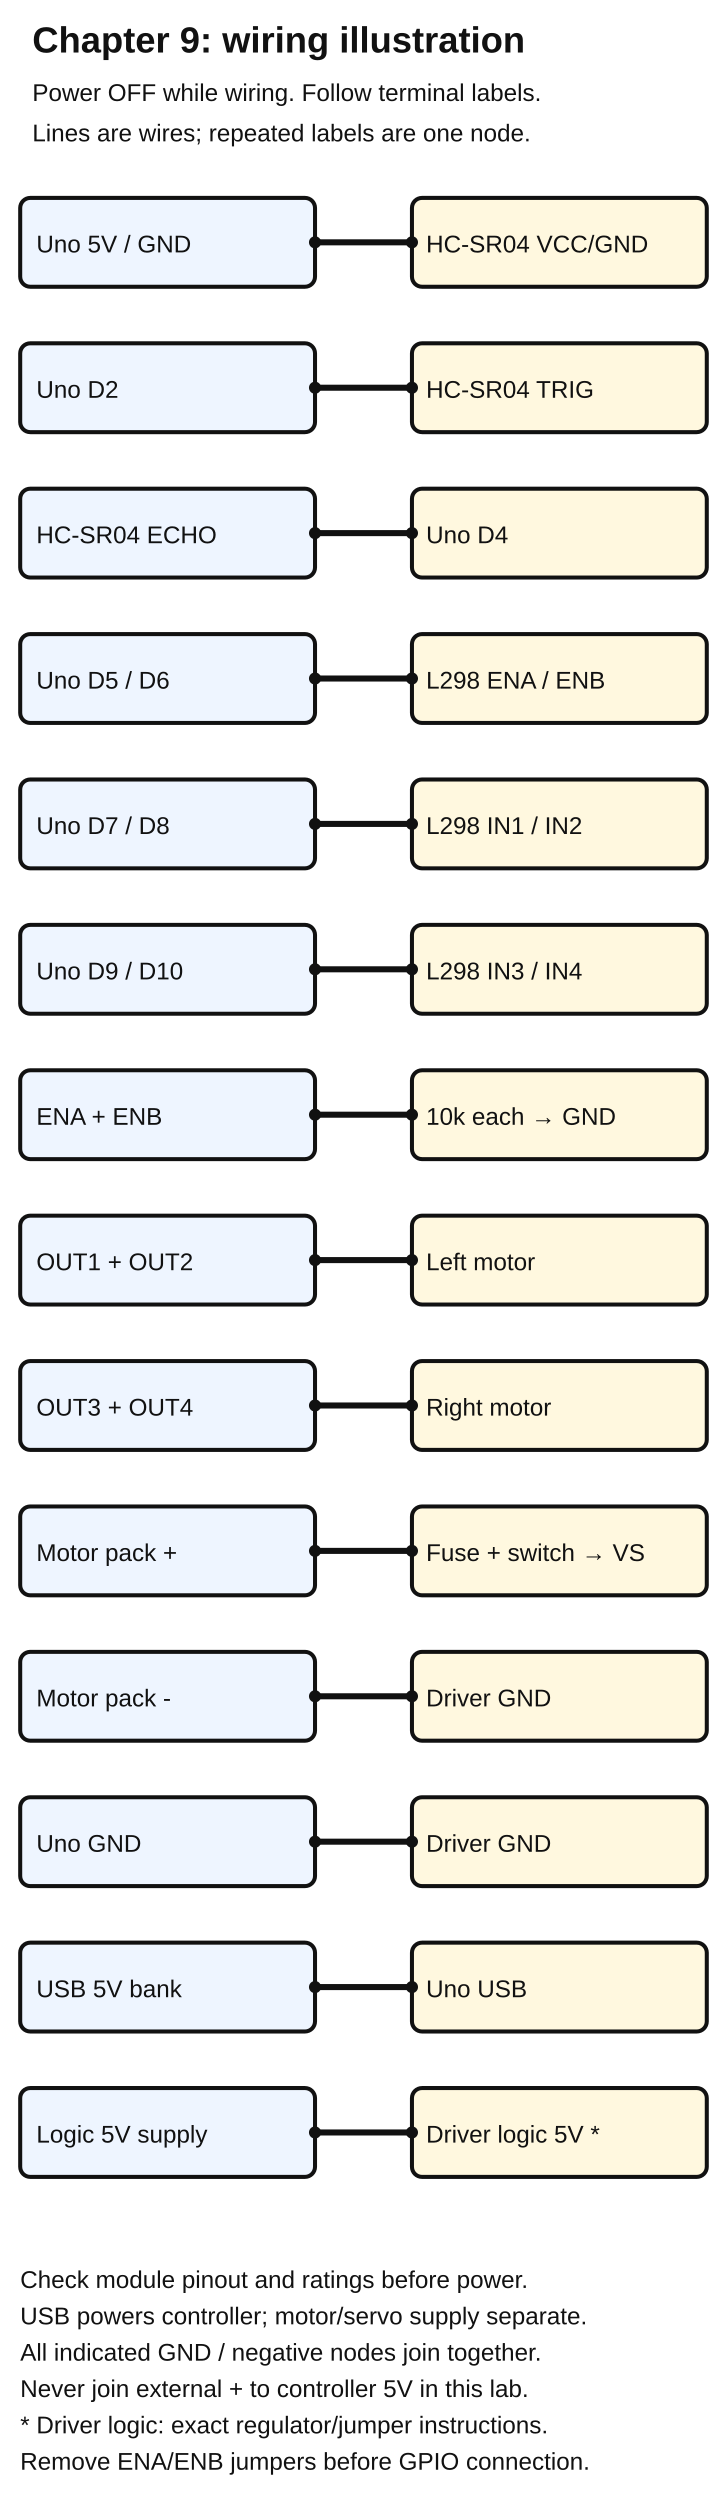
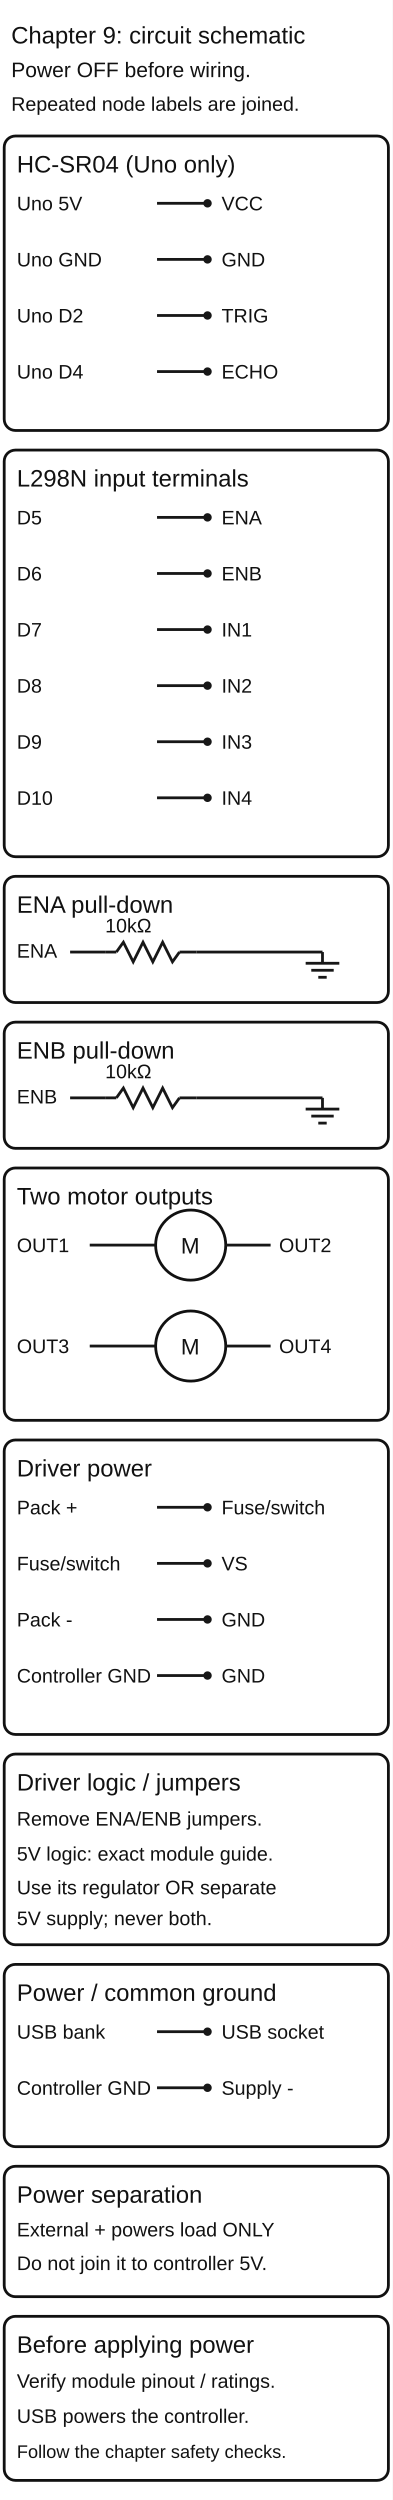
- <svg xmlns="http://www.w3.org/2000/svg" viewBox="0 0 360 1238" width="360" height="1238">
-   <rect width="360" height="1238" fill="white" />
-   <style>text{font-family:Arial,sans-serif;font-size:12px;fill:#111}.head{font-size:18px;font-weight:bold}</style>
-   <text x="16" y="26" class="head">Chapter 9: wiring illustration</text>
-   <text x="16" y="50">Power OFF while wiring. Follow terminal labels.</text>
-   <text x="16" y="70">Lines are wires; repeated labels are one node.</text>
-   <rect x="10" y="98" width="146" height="44" rx="5" fill="#eef5ff" stroke="#111" stroke-width="2" />
-   <rect x="204" y="98" width="146" height="44" rx="5" fill="#fff8df" stroke="#111" stroke-width="2" />
-   <path d="M156 120 H204" stroke="#111" stroke-width="3" />
-   <circle cx="156" cy="120" r="3" fill="#111" />
-   <circle cx="204" cy="120" r="3" fill="#111" />
-   <text x="18" y="125">Uno 5V / GND</text>
-   <text x="211" y="125">HC-SR04 VCC/GND</text>
-   <rect x="10" y="170" width="146" height="44" rx="5" fill="#eef5ff" stroke="#111" stroke-width="2" />
-   <rect x="204" y="170" width="146" height="44" rx="5" fill="#fff8df" stroke="#111" stroke-width="2" />
-   <path d="M156 192 H204" stroke="#111" stroke-width="3" />
-   <circle cx="156" cy="192" r="3" fill="#111" />
-   <circle cx="204" cy="192" r="3" fill="#111" />
-   <text x="18" y="197">Uno D2</text>
-   <text x="211" y="197">HC-SR04 TRIG</text>
-   <rect x="10" y="242" width="146" height="44" rx="5" fill="#eef5ff" stroke="#111" stroke-width="2" />
-   <rect x="204" y="242" width="146" height="44" rx="5" fill="#fff8df" stroke="#111" stroke-width="2" />
-   <path d="M156 264 H204" stroke="#111" stroke-width="3" />
-   <circle cx="156" cy="264" r="3" fill="#111" />
-   <circle cx="204" cy="264" r="3" fill="#111" />
-   <text x="18" y="269">HC-SR04 ECHO</text>
-   <text x="211" y="269">Uno D4</text>
-   <rect x="10" y="314" width="146" height="44" rx="5" fill="#eef5ff" stroke="#111" stroke-width="2" />
-   <rect x="204" y="314" width="146" height="44" rx="5" fill="#fff8df" stroke="#111" stroke-width="2" />
-   <path d="M156 336 H204" stroke="#111" stroke-width="3" />
-   <circle cx="156" cy="336" r="3" fill="#111" />
-   <circle cx="204" cy="336" r="3" fill="#111" />
-   <text x="18" y="341">Uno D5 / D6</text>
-   <text x="211" y="341">L298 ENA / ENB</text>
-   <rect x="10" y="386" width="146" height="44" rx="5" fill="#eef5ff" stroke="#111" stroke-width="2" />
-   <rect x="204" y="386" width="146" height="44" rx="5" fill="#fff8df" stroke="#111" stroke-width="2" />
-   <path d="M156 408 H204" stroke="#111" stroke-width="3" />
-   <circle cx="156" cy="408" r="3" fill="#111" />
-   <circle cx="204" cy="408" r="3" fill="#111" />
-   <text x="18" y="413">Uno D7 / D8</text>
-   <text x="211" y="413">L298 IN1 / IN2</text>
-   <rect x="10" y="458" width="146" height="44" rx="5" fill="#eef5ff" stroke="#111" stroke-width="2" />
-   <rect x="204" y="458" width="146" height="44" rx="5" fill="#fff8df" stroke="#111" stroke-width="2" />
-   <path d="M156 480 H204" stroke="#111" stroke-width="3" />
-   <circle cx="156" cy="480" r="3" fill="#111" />
-   <circle cx="204" cy="480" r="3" fill="#111" />
-   <text x="18" y="485">Uno D9 / D10</text>
-   <text x="211" y="485">L298 IN3 / IN4</text>
-   <rect x="10" y="530" width="146" height="44" rx="5" fill="#eef5ff" stroke="#111" stroke-width="2" />
-   <rect x="204" y="530" width="146" height="44" rx="5" fill="#fff8df" stroke="#111" stroke-width="2" />
-   <path d="M156 552 H204" stroke="#111" stroke-width="3" />
-   <circle cx="156" cy="552" r="3" fill="#111" />
-   <circle cx="204" cy="552" r="3" fill="#111" />
-   <text x="18" y="557">ENA + ENB</text>
-   <text x="211" y="557">10k each → GND</text>
-   <rect x="10" y="602" width="146" height="44" rx="5" fill="#eef5ff" stroke="#111" stroke-width="2" />
-   <rect x="204" y="602" width="146" height="44" rx="5" fill="#fff8df" stroke="#111" stroke-width="2" />
-   <path d="M156 624 H204" stroke="#111" stroke-width="3" />
-   <circle cx="156" cy="624" r="3" fill="#111" />
-   <circle cx="204" cy="624" r="3" fill="#111" />
-   <text x="18" y="629">OUT1 + OUT2</text>
-   <text x="211" y="629">Left motor</text>
-   <rect x="10" y="674" width="146" height="44" rx="5" fill="#eef5ff" stroke="#111" stroke-width="2" />
-   <rect x="204" y="674" width="146" height="44" rx="5" fill="#fff8df" stroke="#111" stroke-width="2" />
-   <path d="M156 696 H204" stroke="#111" stroke-width="3" />
-   <circle cx="156" cy="696" r="3" fill="#111" />
-   <circle cx="204" cy="696" r="3" fill="#111" />
-   <text x="18" y="701">OUT3 + OUT4</text>
-   <text x="211" y="701">Right motor</text>
-   <rect x="10" y="746" width="146" height="44" rx="5" fill="#eef5ff" stroke="#111" stroke-width="2" />
-   <rect x="204" y="746" width="146" height="44" rx="5" fill="#fff8df" stroke="#111" stroke-width="2" />
-   <path d="M156 768 H204" stroke="#111" stroke-width="3" />
-   <circle cx="156" cy="768" r="3" fill="#111" />
-   <circle cx="204" cy="768" r="3" fill="#111" />
-   <text x="18" y="773">Motor pack +</text>
-   <text x="211" y="773">Fuse + switch → VS</text>
-   <rect x="10" y="818" width="146" height="44" rx="5" fill="#eef5ff" stroke="#111" stroke-width="2" />
-   <rect x="204" y="818" width="146" height="44" rx="5" fill="#fff8df" stroke="#111" stroke-width="2" />
-   <path d="M156 840 H204" stroke="#111" stroke-width="3" />
-   <circle cx="156" cy="840" r="3" fill="#111" />
-   <circle cx="204" cy="840" r="3" fill="#111" />
-   <text x="18" y="845">Motor pack -</text>
-   <text x="211" y="845">Driver GND</text>
-   <rect x="10" y="890" width="146" height="44" rx="5" fill="#eef5ff" stroke="#111" stroke-width="2" />
-   <rect x="204" y="890" width="146" height="44" rx="5" fill="#fff8df" stroke="#111" stroke-width="2" />
-   <path d="M156 912 H204" stroke="#111" stroke-width="3" />
-   <circle cx="156" cy="912" r="3" fill="#111" />
-   <circle cx="204" cy="912" r="3" fill="#111" />
-   <text x="18" y="917">Uno GND</text>
-   <text x="211" y="917">Driver GND</text>
-   <rect x="10" y="962" width="146" height="44" rx="5" fill="#eef5ff" stroke="#111" stroke-width="2" />
-   <rect x="204" y="962" width="146" height="44" rx="5" fill="#fff8df" stroke="#111" stroke-width="2" />
-   <path d="M156 984 H204" stroke="#111" stroke-width="3" />
-   <circle cx="156" cy="984" r="3" fill="#111" />
-   <circle cx="204" cy="984" r="3" fill="#111" />
-   <text x="18" y="989">USB 5V bank</text>
-   <text x="211" y="989">Uno USB</text>
-   <rect x="10" y="1034" width="146" height="44" rx="5" fill="#eef5ff" stroke="#111" stroke-width="2" />
-   <rect x="204" y="1034" width="146" height="44" rx="5" fill="#fff8df" stroke="#111" stroke-width="2" />
-   <path d="M156 1056 H204" stroke="#111" stroke-width="3" />
-   <circle cx="156" cy="1056" r="3" fill="#111" />
-   <circle cx="204" cy="1056" r="3" fill="#111" />
-   <text x="18" y="1061">Logic 5V supply</text>
-   <text x="211" y="1061">Driver logic 5V *</text>
-   <text x="10" y="1133">Check module pinout and ratings before power.</text>
-   <text x="10" y="1151">USB powers controller; motor/servo supply separate.</text>
-   <text x="10" y="1169">All indicated GND / negative nodes join together.</text>
-   <text x="10" y="1187">Never join external + to controller 5V in this lab.</text>
-   <text x="10" y="1205">* Driver logic: exact regulator/jumper instructions.</text>
-   <text x="10" y="1223">Remove ENA/ENB jumpers before GPIO connection.</text>
+ <svg xmlns="http://www.w3.org/2000/svg" viewBox="0 0 280 1783" width="280" height="1783">
+   <rect width="280" height="1783" fill="white" />
+   <g font-family="Arial,sans-serif" fill="#111">
+     <text x="8" y="31" font-size="17">Chapter 9: circuit schematic</text>
+     <text x="8" y="55" font-size="15">Power OFF before wiring.</text>
+     <text x="8" y="79" font-size="14">Repeated node labels are joined.</text>
+     <rect x="3" y="97" width="274" height="210" rx="8" fill="white" stroke="#111" stroke-width="2" />
+     <text x="12" y="123" font-size="17">HC-SR04 (Uno only)</text>
+     <text x="12" y="150" font-size="14">Uno 5V</text>
+     <path d="M112,145 L148,145" fill="none" stroke="#171717" stroke-width="2" />
+     <circle cx="148" cy="145" r="3" fill="#171717" />
+     <text x="158" y="150" font-size="14">VCC</text>
+     <text x="12" y="190" font-size="14">Uno GND</text>
+     <path d="M112,185 L148,185" fill="none" stroke="#171717" stroke-width="2" />
+     <circle cx="148" cy="185" r="3" fill="#171717" />
+     <text x="158" y="190" font-size="14">GND</text>
+     <text x="12" y="230" font-size="14">Uno D2</text>
+     <path d="M112,225 L148,225" fill="none" stroke="#171717" stroke-width="2" />
+     <circle cx="148" cy="225" r="3" fill="#171717" />
+     <text x="158" y="230" font-size="14">TRIG</text>
+     <text x="12" y="270" font-size="14">Uno D4</text>
+     <path d="M112,265 L148,265" fill="none" stroke="#171717" stroke-width="2" />
+     <circle cx="148" cy="265" r="3" fill="#171717" />
+     <text x="158" y="270" font-size="14">ECHO</text>
+     <rect x="3" y="321" width="274" height="290" rx="8" fill="white" stroke="#111" stroke-width="2" />
+     <text x="12" y="347" font-size="17">L298N input terminals</text>
+     <text x="12" y="374" font-size="14">D5</text>
+     <path d="M112,369 L148,369" fill="none" stroke="#171717" stroke-width="2" />
+     <circle cx="148" cy="369" r="3" fill="#171717" />
+     <text x="158" y="374" font-size="14">ENA</text>
+     <text x="12" y="414" font-size="14">D6</text>
+     <path d="M112,409 L148,409" fill="none" stroke="#171717" stroke-width="2" />
+     <circle cx="148" cy="409" r="3" fill="#171717" />
+     <text x="158" y="414" font-size="14">ENB</text>
+     <text x="12" y="454" font-size="14">D7</text>
+     <path d="M112,449 L148,449" fill="none" stroke="#171717" stroke-width="2" />
+     <circle cx="148" cy="449" r="3" fill="#171717" />
+     <text x="158" y="454" font-size="14">IN1</text>
+     <text x="12" y="494" font-size="14">D8</text>
+     <path d="M112,489 L148,489" fill="none" stroke="#171717" stroke-width="2" />
+     <circle cx="148" cy="489" r="3" fill="#171717" />
+     <text x="158" y="494" font-size="14">IN2</text>
+     <text x="12" y="534" font-size="14">D9</text>
+     <path d="M112,529 L148,529" fill="none" stroke="#171717" stroke-width="2" />
+     <circle cx="148" cy="529" r="3" fill="#171717" />
+     <text x="158" y="534" font-size="14">IN3</text>
+     <text x="12" y="574" font-size="14">D10</text>
+     <path d="M112,569 L148,569" fill="none" stroke="#171717" stroke-width="2" />
+     <circle cx="148" cy="569" r="3" fill="#171717" />
+     <text x="158" y="574" font-size="14">IN4</text>
+     <rect x="3" y="625" width="274" height="90" rx="8" fill="white" stroke="#111" stroke-width="2" />
+     <text x="12" y="651" font-size="17">ENA pull-down</text>
+     <text x="12" y="683" font-size="14">ENA</text>
+     <path d="M50,679 L75,679" fill="none" stroke="#171717" stroke-width="2" />
+     <path d="M75,679 L83,679" fill="none" stroke="#171717" stroke-width="2" />
+     <path d="M83,679 l5,-7 7,14 7,-14 7,14 7,-14 7,14 5,-7" fill="none" stroke="#171717" stroke-width="2" />
+     <path d="M128,679 L140,679" fill="none" stroke="#171717" stroke-width="2" />
+     <text x="75" y="665" font-size="14">10kΩ</text>
+     <path d="M140,679 L230,679" fill="none" stroke="#171717" stroke-width="2" />
+     <path d="M230,679 L230,687" fill="none" stroke="#171717" stroke-width="2" />
+     <path d="M218,687 L242,687" fill="none" stroke="#171717" stroke-width="2" />
+     <path d="M222,692 L238,692" fill="none" stroke="#171717" stroke-width="2" />
+     <path d="M227,697 L233,697" fill="none" stroke="#171717" stroke-width="2" />
+     <rect x="3" y="729" width="274" height="90" rx="8" fill="white" stroke="#111" stroke-width="2" />
+     <text x="12" y="755" font-size="17">ENB pull-down</text>
+     <text x="12" y="787" font-size="14">ENB</text>
+     <path d="M50,783 L75,783" fill="none" stroke="#171717" stroke-width="2" />
+     <path d="M75,783 L83,783" fill="none" stroke="#171717" stroke-width="2" />
+     <path d="M83,783 l5,-7 7,14 7,-14 7,14 7,-14 7,14 5,-7" fill="none" stroke="#171717" stroke-width="2" />
+     <path d="M128,783 L140,783" fill="none" stroke="#171717" stroke-width="2" />
+     <text x="75" y="769" font-size="14">10kΩ</text>
+     <path d="M140,783 L230,783" fill="none" stroke="#171717" stroke-width="2" />
+     <path d="M230,783 L230,791" fill="none" stroke="#171717" stroke-width="2" />
+     <path d="M218,791 L242,791" fill="none" stroke="#171717" stroke-width="2" />
+     <path d="M222,796 L238,796" fill="none" stroke="#171717" stroke-width="2" />
+     <path d="M227,801 L233,801" fill="none" stroke="#171717" stroke-width="2" />
+     <rect x="3" y="833" width="274" height="180" rx="8" fill="white" stroke="#111" stroke-width="2" />
+     <text x="12" y="859" font-size="17">Two motor outputs</text>
+     <text x="12" y="893" font-size="14">OUT1</text>
+     <text x="199" y="893" font-size="14">OUT2</text>
+     <path d="M64,888 L111,888" fill="none" stroke="#171717" stroke-width="2" />
+     <circle cx="136" cy="888" r="25" fill="none" stroke="#111" stroke-width="2" />
+     <text x="129" y="894" font-size="16">M</text>
+     <path d="M161,888 L193,888" fill="none" stroke="#171717" stroke-width="2" />
+     <text x="12" y="965" font-size="14">OUT3</text>
+     <text x="199" y="965" font-size="14">OUT4</text>
+     <path d="M64,960 L111,960" fill="none" stroke="#171717" stroke-width="2" />
+     <circle cx="136" cy="960" r="25" fill="none" stroke="#111" stroke-width="2" />
+     <text x="129" y="966" font-size="16">M</text>
+     <path d="M161,960 L193,960" fill="none" stroke="#171717" stroke-width="2" />
+     <rect x="3" y="1027" width="274" height="210" rx="8" fill="white" stroke="#111" stroke-width="2" />
+     <text x="12" y="1053" font-size="17">Driver power</text>
+     <text x="12" y="1080" font-size="14">Pack +</text>
+     <path d="M112,1075 L148,1075" fill="none" stroke="#171717" stroke-width="2" />
+     <circle cx="148" cy="1075" r="3" fill="#171717" />
+     <text x="158" y="1080" font-size="14">Fuse/switch</text>
+     <text x="12" y="1120" font-size="14">Fuse/switch</text>
+     <path d="M112,1115 L148,1115" fill="none" stroke="#171717" stroke-width="2" />
+     <circle cx="148" cy="1115" r="3" fill="#171717" />
+     <text x="158" y="1120" font-size="14">VS</text>
+     <text x="12" y="1160" font-size="14">Pack -</text>
+     <path d="M112,1155 L148,1155" fill="none" stroke="#171717" stroke-width="2" />
+     <circle cx="148" cy="1155" r="3" fill="#171717" />
+     <text x="158" y="1160" font-size="14">GND</text>
+     <text x="12" y="1200" font-size="14">Controller GND</text>
+     <path d="M112,1195 L148,1195" fill="none" stroke="#171717" stroke-width="2" />
+     <circle cx="148" cy="1195" r="3" fill="#171717" />
+     <text x="158" y="1200" font-size="14">GND</text>
+     <rect x="3" y="1251" width="274" height="136" rx="8" fill="white" stroke="#111" stroke-width="2" />
+     <text x="12" y="1277" font-size="17">Driver logic / jumpers</text>
+     <text x="12" y="1302" font-size="14">Remove ENA/ENB jumpers.</text>
+     <text x="12" y="1327" font-size="14">5V logic: exact module guide.</text>
+     <text x="12" y="1351" font-size="14">Use its regulator OR separate</text>
+     <text x="12" y="1373" font-size="14">5V supply; never both.</text>
+     <rect x="3" y="1401" width="274" height="130" rx="8" fill="white" stroke="#111" stroke-width="2" />
+     <text x="12" y="1427" font-size="17">Power / common ground</text>
+     <text x="12" y="1454" font-size="14">USB bank</text>
+     <path d="M112,1449 L148,1449" fill="none" stroke="#171717" stroke-width="2" />
+     <circle cx="148" cy="1449" r="3" fill="#171717" />
+     <text x="158" y="1454" font-size="14">USB socket</text>
+     <text x="12" y="1494" font-size="14">Controller GND</text>
+     <path d="M112,1489 L148,1489" fill="none" stroke="#171717" stroke-width="2" />
+     <circle cx="148" cy="1489" r="3" fill="#171717" />
+     <text x="158" y="1494" font-size="14">Supply -</text>
+     <rect x="3" y="1545" width="274" height="93" rx="8" fill="white" stroke="#111" stroke-width="2" />
+     <text x="12" y="1571" font-size="17">Power separation</text>
+     <text x="12" y="1595" font-size="14">External + powers load ONLY</text>
+     <text x="12" y="1619" font-size="14">Do not join it to controller 5V.</text>
+     <rect x="3" y="1652" width="274" height="117" rx="8" fill="white" stroke="#111" stroke-width="2" />
+     <text x="12" y="1678" font-size="17">Before applying power</text>
+     <text x="12" y="1703" font-size="14">Verify module pinout / ratings.</text>
+     <text x="12" y="1728" font-size="14">USB powers the controller.</text>
+     <text x="12" y="1753" font-size="13">Follow the chapter safety checks.</text>
+   </g>
</svg>
